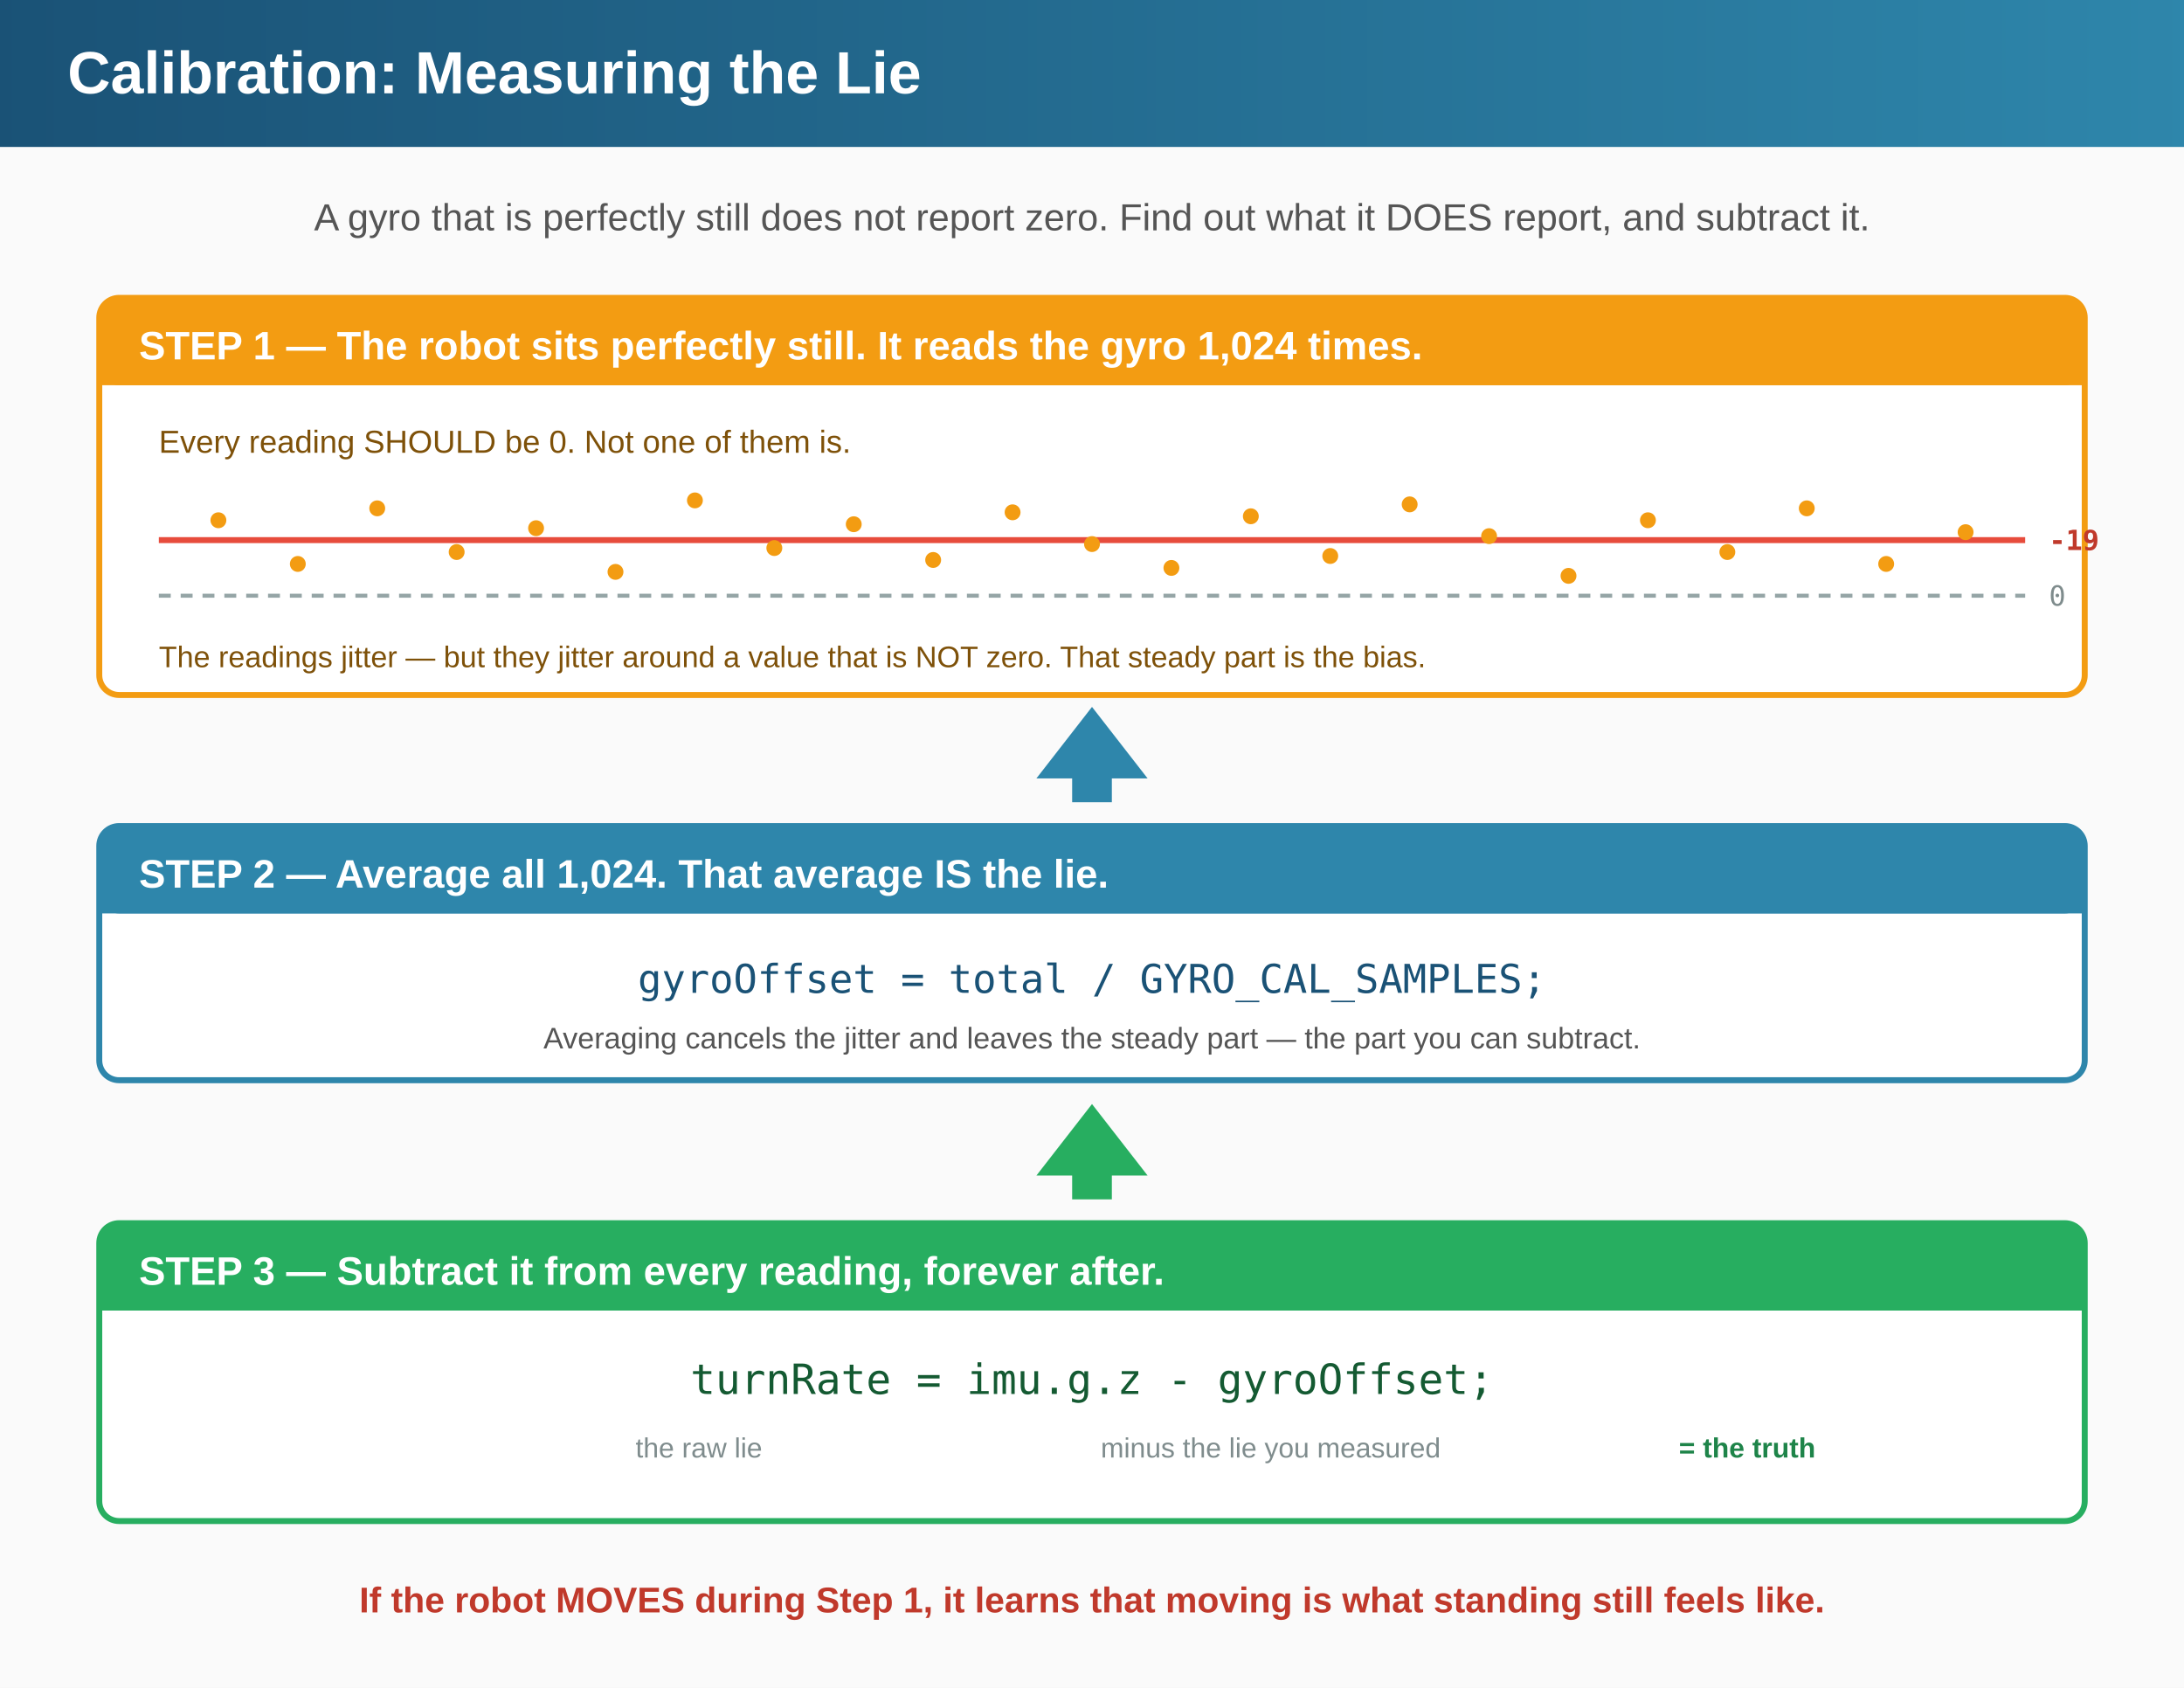
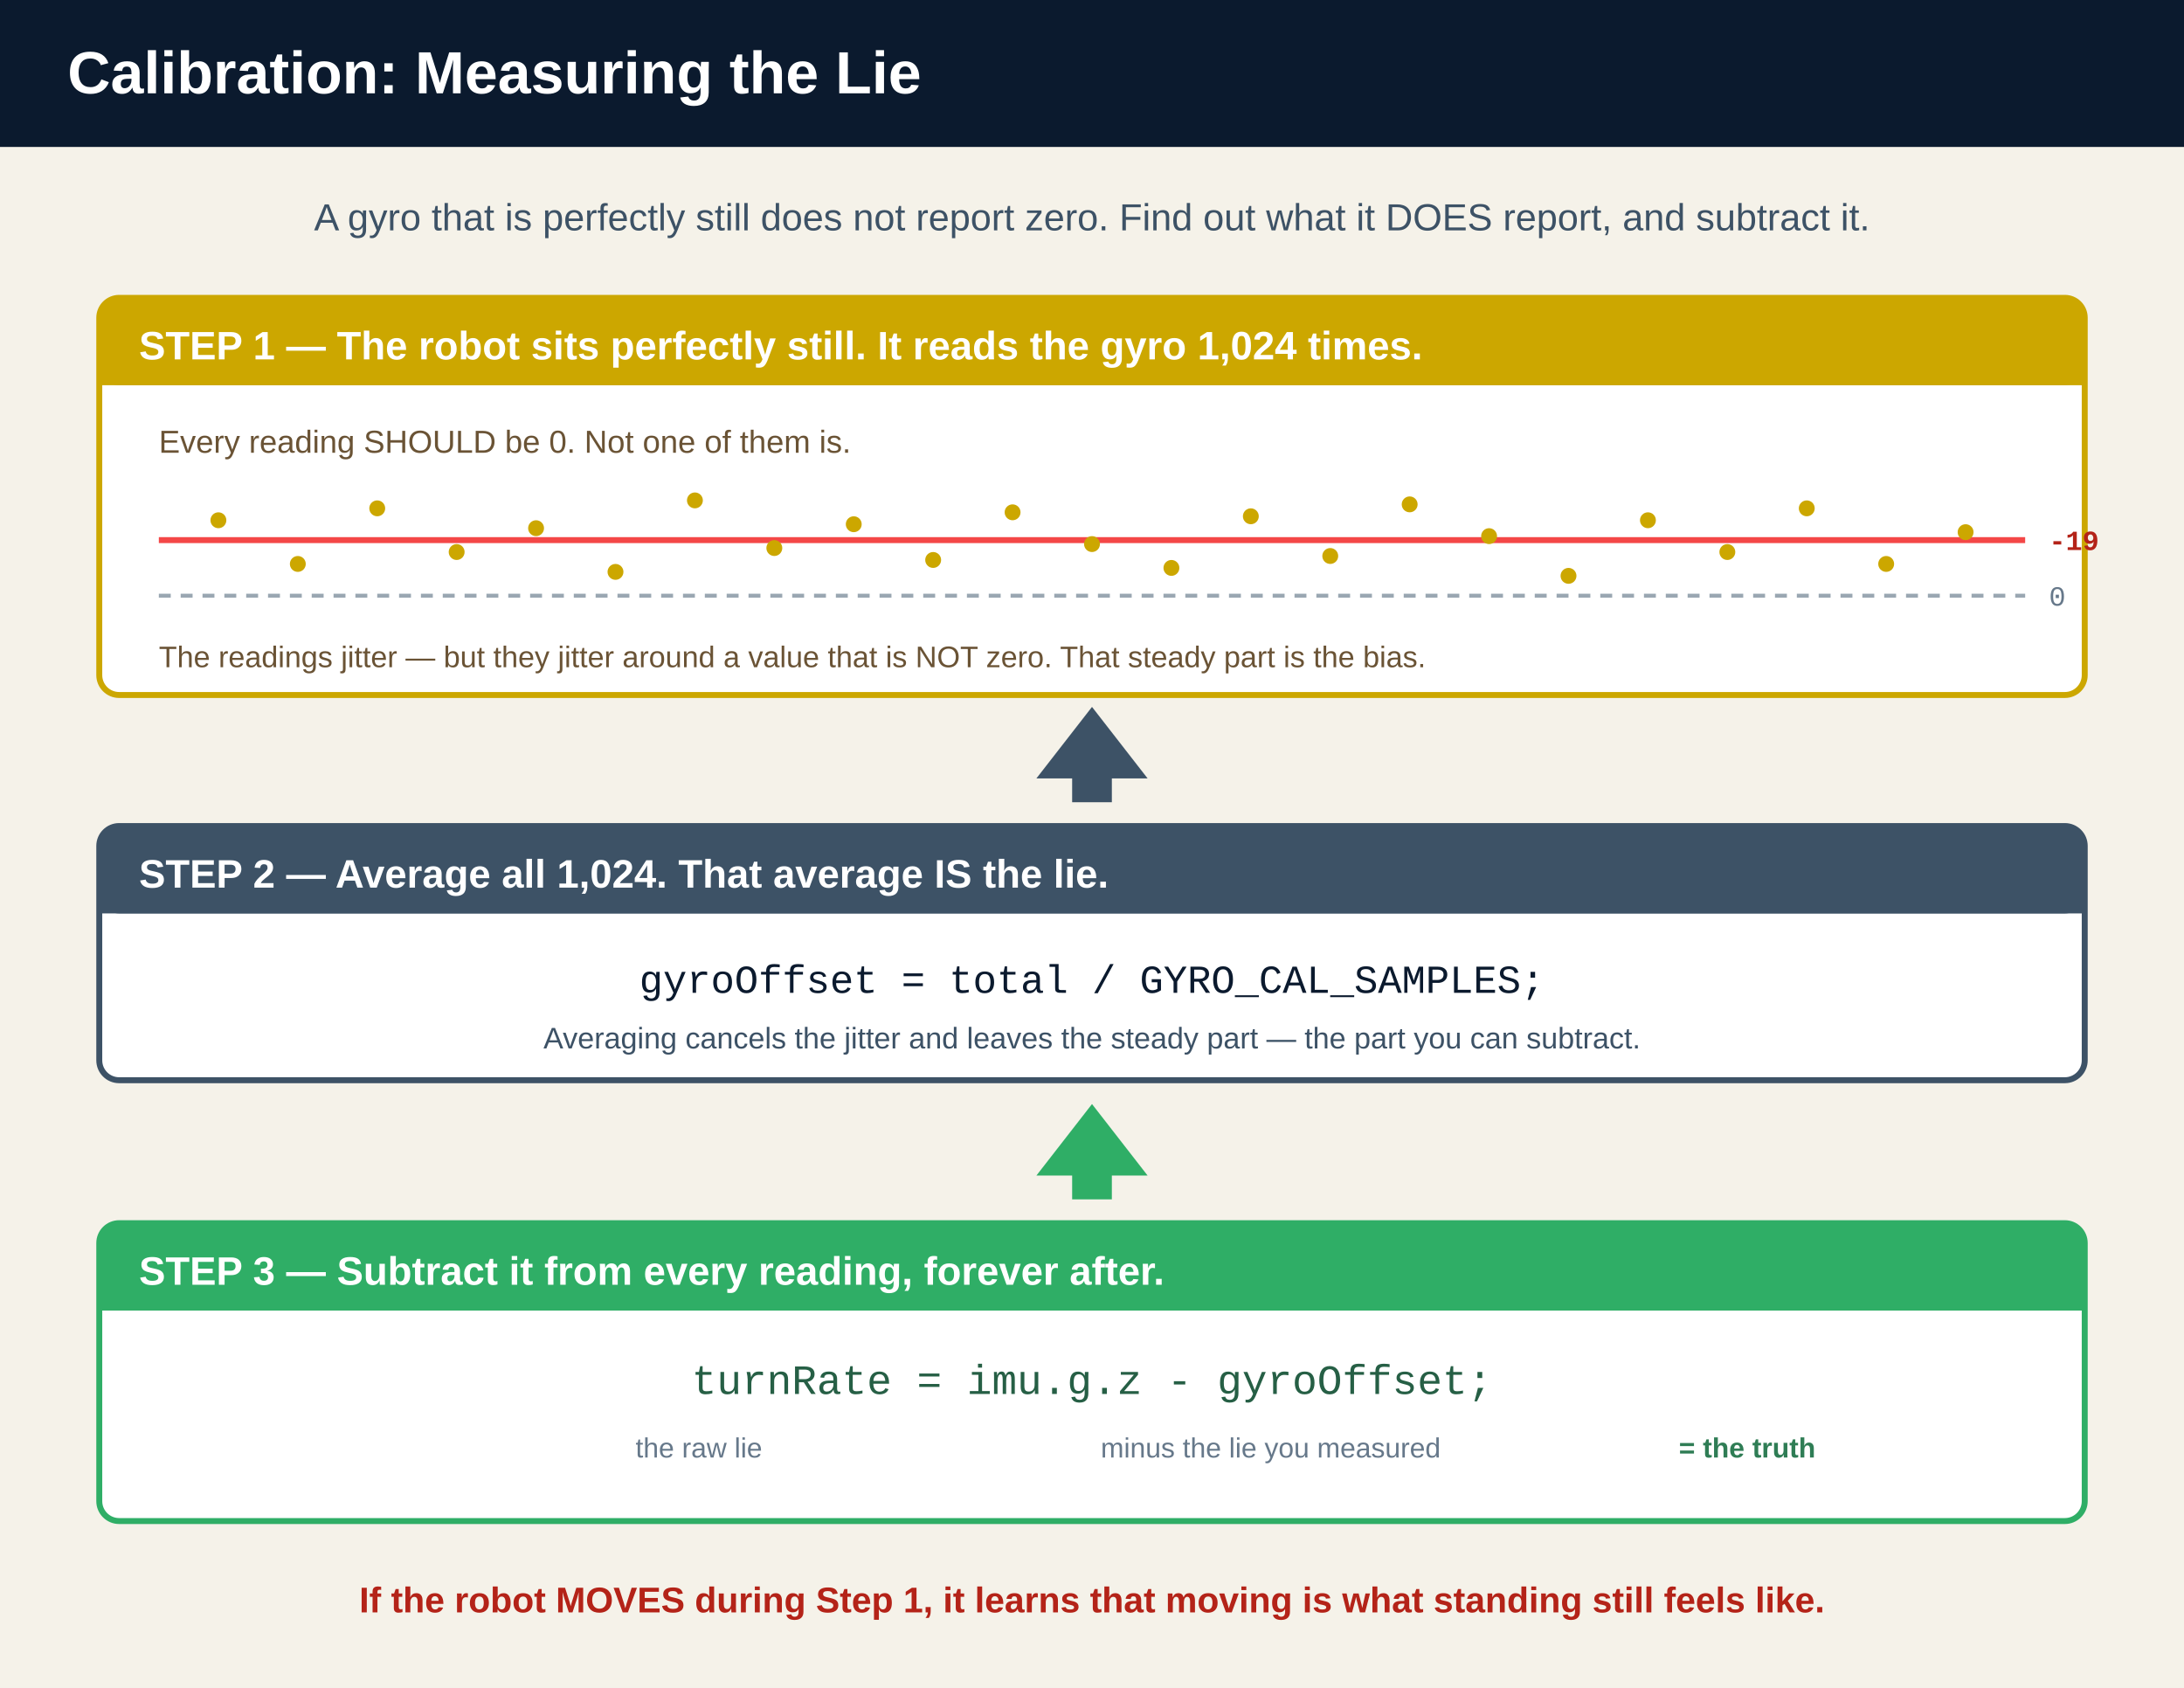
<svg xmlns="http://www.w3.org/2000/svg" viewBox="0 0 1100 850" width="1100" height="850">
-   <defs>
-     <linearGradient id="tb2" x1="0" y1="0" x2="1" y2="0">
-       <stop offset="0" stop-color="#1a5276" />
-       <stop offset="1" stop-color="#2e86ab" />
-     </linearGradient>
-   </defs>
-   <rect width="1100" height="850" fill="#fafafa" />
-   <rect x="0" y="0" width="1100" height="74" fill="url(#tb2)" />
-   <text x="34" y="47" font-family="Segoe UI, Arial, sans-serif" font-size="30" font-weight="600" fill="#ffffff">Calibration: Measuring the Lie</text>
-   <text x="550" y="116" text-anchor="middle" font-family="Segoe UI, Arial, sans-serif" font-size="19" fill="#555">A gyro that is perfectly still does not report zero. Find out what it DOES report, and subtract it.</text>
-   <rect x="50" y="150" width="1000" height="200" rx="10" fill="#ffffff" stroke="#f39c12" stroke-width="3" />
-   <rect x="50" y="150" width="1000" height="44" rx="10" fill="#f39c12" />
-   <rect x="50" y="180" width="1000" height="14" fill="#f39c12" />
-   <text x="70" y="181" font-family="Segoe UI, Arial, sans-serif" font-size="20" font-weight="600" fill="#ffffff">STEP 1 — The robot sits perfectly still. It reads the gyro 1,024 times.</text>
-   <text x="80" y="228" font-family="Segoe UI, Arial, sans-serif" font-size="16" fill="#7e5109">Every reading SHOULD be 0. Not one of them is.</text>
-   <line x1="80" y1="300" x2="1020" y2="300" stroke="#95a5a6" stroke-width="2" stroke-dasharray="6,5" />
-   <text x="1032" y="305" font-family="Consolas, monospace" font-size="14" fill="#7f8c8d">0</text>
-   <line x1="80" y1="272" x2="1020" y2="272" stroke="#e74c3c" stroke-width="3" />
-   <text x="1032" y="277" font-family="Consolas, monospace" font-size="14" font-weight="700" fill="#c0392b">-19</text>
-   <circle cx="110" cy="262" r="4" fill="#f39c12" />
-   <circle cx="150" cy="284" r="4" fill="#f39c12" />
-   <circle cx="190" cy="256" r="4" fill="#f39c12" />
-   <circle cx="230" cy="278" r="4" fill="#f39c12" />
-   <circle cx="270" cy="266" r="4" fill="#f39c12" />
-   <circle cx="310" cy="288" r="4" fill="#f39c12" />
-   <circle cx="350" cy="252" r="4" fill="#f39c12" />
-   <circle cx="390" cy="276" r="4" fill="#f39c12" />
-   <circle cx="430" cy="264" r="4" fill="#f39c12" />
-   <circle cx="470" cy="282" r="4" fill="#f39c12" />
-   <circle cx="510" cy="258" r="4" fill="#f39c12" />
-   <circle cx="550" cy="274" r="4" fill="#f39c12" />
-   <circle cx="590" cy="286" r="4" fill="#f39c12" />
-   <circle cx="630" cy="260" r="4" fill="#f39c12" />
-   <circle cx="670" cy="280" r="4" fill="#f39c12" />
-   <circle cx="710" cy="254" r="4" fill="#f39c12" />
-   <circle cx="750" cy="270" r="4" fill="#f39c12" />
-   <circle cx="790" cy="290" r="4" fill="#f39c12" />
-   <circle cx="830" cy="262" r="4" fill="#f39c12" />
-   <circle cx="870" cy="278" r="4" fill="#f39c12" />
-   <circle cx="910" cy="256" r="4" fill="#f39c12" />
-   <circle cx="950" cy="284" r="4" fill="#f39c12" />
-   <circle cx="990" cy="268" r="4" fill="#f39c12" />
-   <text x="80" y="336" font-family="Segoe UI, Arial, sans-serif" font-size="15" fill="#7e5109">The readings jitter — but they jitter around a value that is NOT zero. That steady part is the bias.</text>
-   <polygon points="550,356 578,392 560,392 560,404 540,404 540,392 522,392" fill="#2e86ab" />
-   <rect x="50" y="416" width="1000" height="128" rx="10" fill="#ffffff" stroke="#2e86ab" stroke-width="3" />
-   <rect x="50" y="416" width="1000" height="44" rx="10" fill="#2e86ab" />
-   <rect x="50" y="446" width="1000" height="14" fill="#2e86ab" />
-   <text x="70" y="447" font-family="Segoe UI, Arial, sans-serif" font-size="20" font-weight="600" fill="#ffffff">STEP 2 — Average all 1,024. That average IS the lie.</text>
-   <text x="550" y="500" text-anchor="middle" font-family="Consolas, monospace" font-size="20" fill="#1a5276">gyroOffset = total / GYRO_CAL_SAMPLES;</text>
-   <text x="550" y="528" text-anchor="middle" font-family="Segoe UI, Arial, sans-serif" font-size="15" fill="#555">Averaging cancels the jitter and leaves the steady part — the part you can subtract.</text>
-   <polygon points="550,556 578,592 560,592 560,604 540,604 540,592 522,592" fill="#27ae60" />
-   <rect x="50" y="616" width="1000" height="150" rx="10" fill="#ffffff" stroke="#27ae60" stroke-width="3" />
-   <rect x="50" y="616" width="1000" height="44" rx="10" fill="#27ae60" />
-   <rect x="50" y="646" width="1000" height="14" fill="#27ae60" />
-   <text x="70" y="647" font-family="Segoe UI, Arial, sans-serif" font-size="20" font-weight="600" fill="#ffffff">STEP 3 — Subtract it from every reading, forever after.</text>
-   <text x="550" y="702" text-anchor="middle" font-family="Consolas, monospace" font-size="21" fill="#145a32">turnRate = imu.g.z - gyroOffset;</text>
-   <text x="352" y="734" text-anchor="middle" font-family="Segoe UI, Arial, sans-serif" font-size="14" fill="#7f8c8d">the raw lie</text>
-   <text x="640" y="734" text-anchor="middle" font-family="Segoe UI, Arial, sans-serif" font-size="14" fill="#7f8c8d">minus the lie you measured</text>
-   <text x="880" y="734" text-anchor="middle" font-family="Segoe UI, Arial, sans-serif" font-size="14" font-weight="700" fill="#1e8449">= the truth</text>
-   <text x="550" y="812" text-anchor="middle" font-family="Segoe UI, Arial, sans-serif" font-size="18" font-weight="600" fill="#c0392b">If the robot MOVES during Step 1, it learns that moving is what standing still feels like.</text>
+   <rect width="1100" height="850" fill="#F5F2E9" />
+   <rect x="0" y="0" width="1100" height="74" fill="#0B1A2E" />
+   <text x="34" y="47" font-family="Arial, Helvetica, sans-serif" font-size="30" font-weight="600" fill="#FFFFFF">Calibration: Measuring the Lie</text>
+   <text x="550" y="116" text-anchor="middle" font-family="Arial, Helvetica, sans-serif" font-size="19" fill="#3D5266">A gyro that is perfectly still does not report zero. Find out what it DOES report, and subtract it.</text>
+   <rect x="50" y="150" width="1000" height="200" rx="10" fill="#ffffff" stroke="#CCA700" stroke-width="3" />
+   <rect x="50" y="150" width="1000" height="44" rx="10" fill="#CCA700" />
+   <rect x="50" y="180" width="1000" height="14" fill="#CCA700" />
+   <text x="70" y="181" font-family="Arial, Helvetica, sans-serif" font-size="20" font-weight="600" fill="#FFFFFF">STEP 1 — The robot sits perfectly still. It reads the gyro 1,024 times.</text>
+   <text x="80" y="228" font-family="Arial, Helvetica, sans-serif" font-size="16" fill="#6A5335">Every reading SHOULD be 0. Not one of them is.</text>
+   <line x1="80" y1="300" x2="1020" y2="300" stroke="#9AA7B2" stroke-width="2" stroke-dasharray="6,5" />
+   <text x="1032" y="305" font-family="Courier New, monospace" font-size="14" fill="#66788A">0</text>
+   <line x1="80" y1="272" x2="1020" y2="272" stroke="#F44747" stroke-width="3" />
+   <text x="1032" y="277" font-family="Courier New, monospace" font-size="14" font-weight="700" fill="#B42318">-19</text>
+   <circle cx="110" cy="262" r="4" fill="#CCA700" />
+   <circle cx="150" cy="284" r="4" fill="#CCA700" />
+   <circle cx="190" cy="256" r="4" fill="#CCA700" />
+   <circle cx="230" cy="278" r="4" fill="#CCA700" />
+   <circle cx="270" cy="266" r="4" fill="#CCA700" />
+   <circle cx="310" cy="288" r="4" fill="#CCA700" />
+   <circle cx="350" cy="252" r="4" fill="#CCA700" />
+   <circle cx="390" cy="276" r="4" fill="#CCA700" />
+   <circle cx="430" cy="264" r="4" fill="#CCA700" />
+   <circle cx="470" cy="282" r="4" fill="#CCA700" />
+   <circle cx="510" cy="258" r="4" fill="#CCA700" />
+   <circle cx="550" cy="274" r="4" fill="#CCA700" />
+   <circle cx="590" cy="286" r="4" fill="#CCA700" />
+   <circle cx="630" cy="260" r="4" fill="#CCA700" />
+   <circle cx="670" cy="280" r="4" fill="#CCA700" />
+   <circle cx="710" cy="254" r="4" fill="#CCA700" />
+   <circle cx="750" cy="270" r="4" fill="#CCA700" />
+   <circle cx="790" cy="290" r="4" fill="#CCA700" />
+   <circle cx="830" cy="262" r="4" fill="#CCA700" />
+   <circle cx="870" cy="278" r="4" fill="#CCA700" />
+   <circle cx="910" cy="256" r="4" fill="#CCA700" />
+   <circle cx="950" cy="284" r="4" fill="#CCA700" />
+   <circle cx="990" cy="268" r="4" fill="#CCA700" />
+   <text x="80" y="336" font-family="Arial, Helvetica, sans-serif" font-size="15" fill="#6A5335">The readings jitter — but they jitter around a value that is NOT zero. That steady part is the bias.</text>
+   <polygon points="550,356 578,392 560,392 560,404 540,404 540,392 522,392" fill="#3D5266" />
+   <rect x="50" y="416" width="1000" height="128" rx="10" fill="#ffffff" stroke="#3D5266" stroke-width="3" />
+   <rect x="50" y="416" width="1000" height="44" rx="10" fill="#3D5266" />
+   <rect x="50" y="446" width="1000" height="14" fill="#3D5266" />
+   <text x="70" y="447" font-family="Arial, Helvetica, sans-serif" font-size="20" font-weight="600" fill="#FFFFFF">STEP 2 — Average all 1,024. That average IS the lie.</text>
+   <text x="550" y="500" text-anchor="middle" font-family="Courier New, monospace" font-size="20" fill="#0B1A2E">gyroOffset = total / GYRO_CAL_SAMPLES;</text>
+   <text x="550" y="528" text-anchor="middle" font-family="Arial, Helvetica, sans-serif" font-size="15" fill="#3D5266">Averaging cancels the jitter and leaves the steady part — the part you can subtract.</text>
+   <polygon points="550,556 578,592 560,592 560,604 540,604 540,592 522,592" fill="#2FAE66" />
+   <rect x="50" y="616" width="1000" height="150" rx="10" fill="#ffffff" stroke="#2FAE66" stroke-width="3" />
+   <rect x="50" y="616" width="1000" height="44" rx="10" fill="#2FAE66" />
+   <rect x="50" y="646" width="1000" height="14" fill="#2FAE66" />
+   <text x="70" y="647" font-family="Arial, Helvetica, sans-serif" font-size="20" font-weight="600" fill="#FFFFFF">STEP 3 — Subtract it from every reading, forever after.</text>
+   <text x="550" y="702" text-anchor="middle" font-family="Courier New, monospace" font-size="21" fill="#265F45">turnRate = imu.g.z - gyroOffset;</text>
+   <text x="352" y="734" text-anchor="middle" font-family="Arial, Helvetica, sans-serif" font-size="14" fill="#66788A">the raw lie</text>
+   <text x="640" y="734" text-anchor="middle" font-family="Arial, Helvetica, sans-serif" font-size="14" fill="#66788A">minus the lie you measured</text>
+   <text x="880" y="734" text-anchor="middle" font-family="Arial, Helvetica, sans-serif" font-size="14" font-weight="700" fill="#2F7D55">= the truth</text>
+   <text x="550" y="812" text-anchor="middle" font-family="Arial, Helvetica, sans-serif" font-size="18" font-weight="600" fill="#B42318">If the robot MOVES during Step 1, it learns that moving is what standing still feels like.</text>
</svg>
